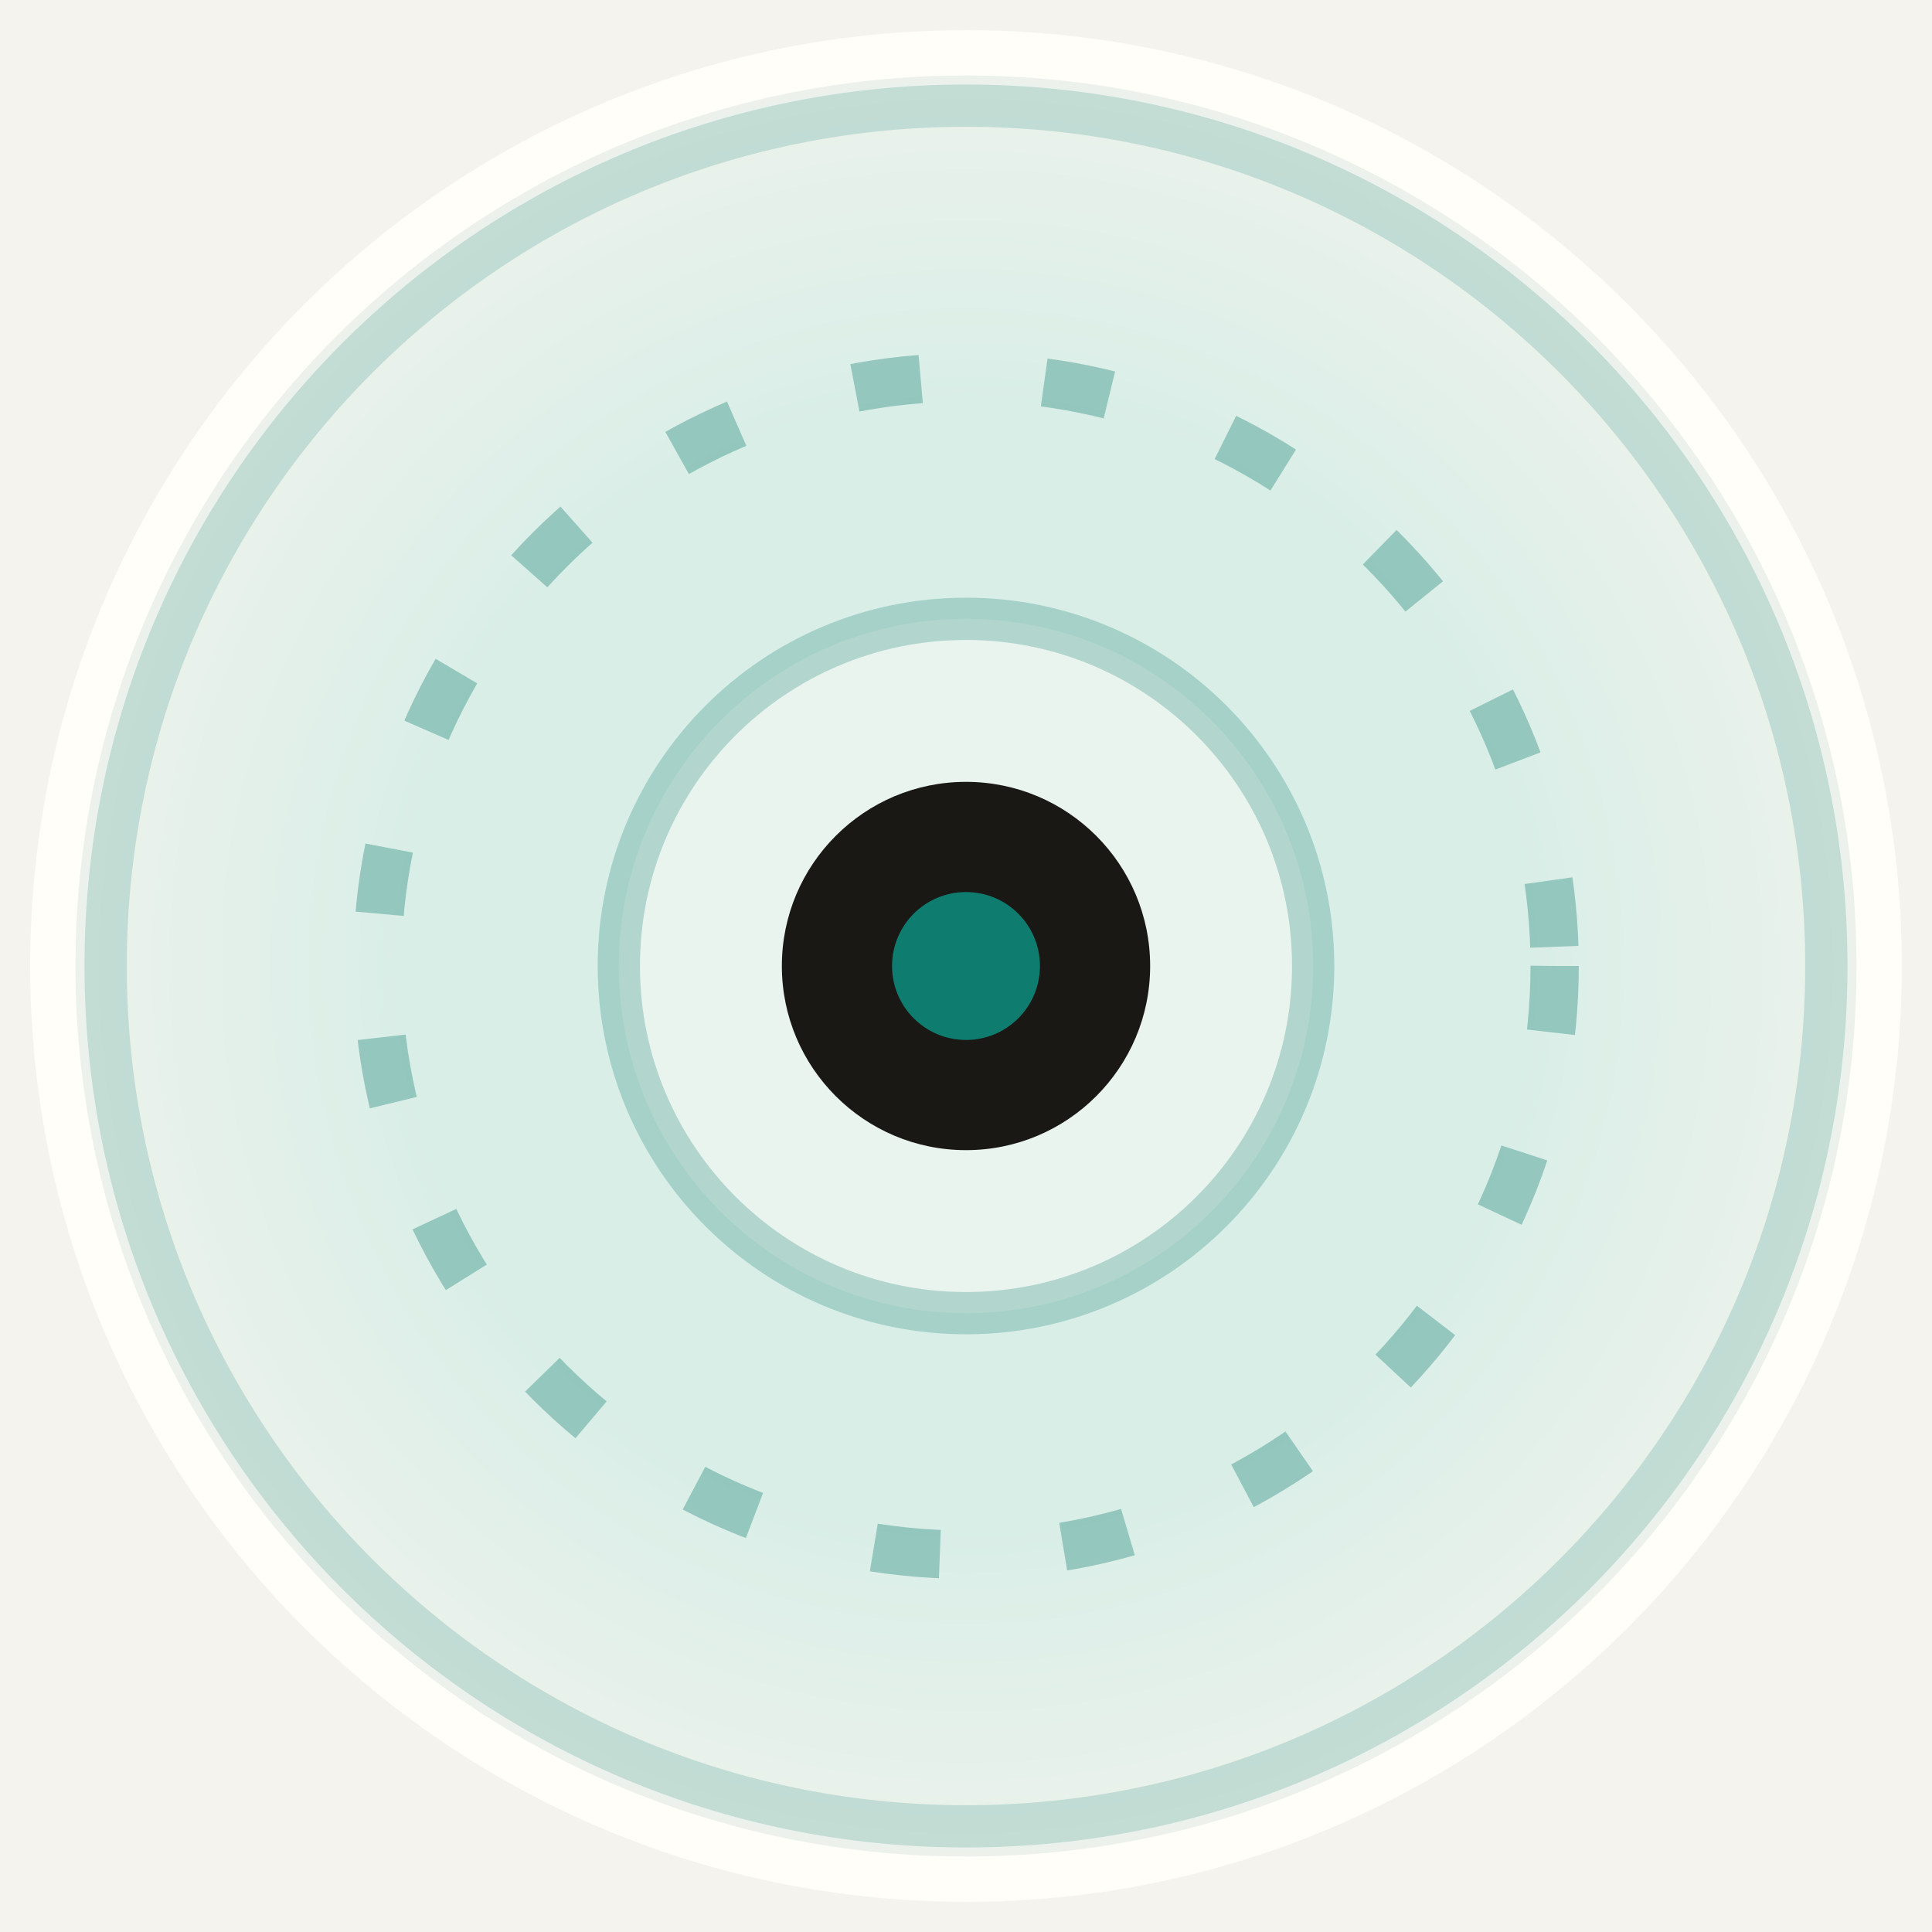
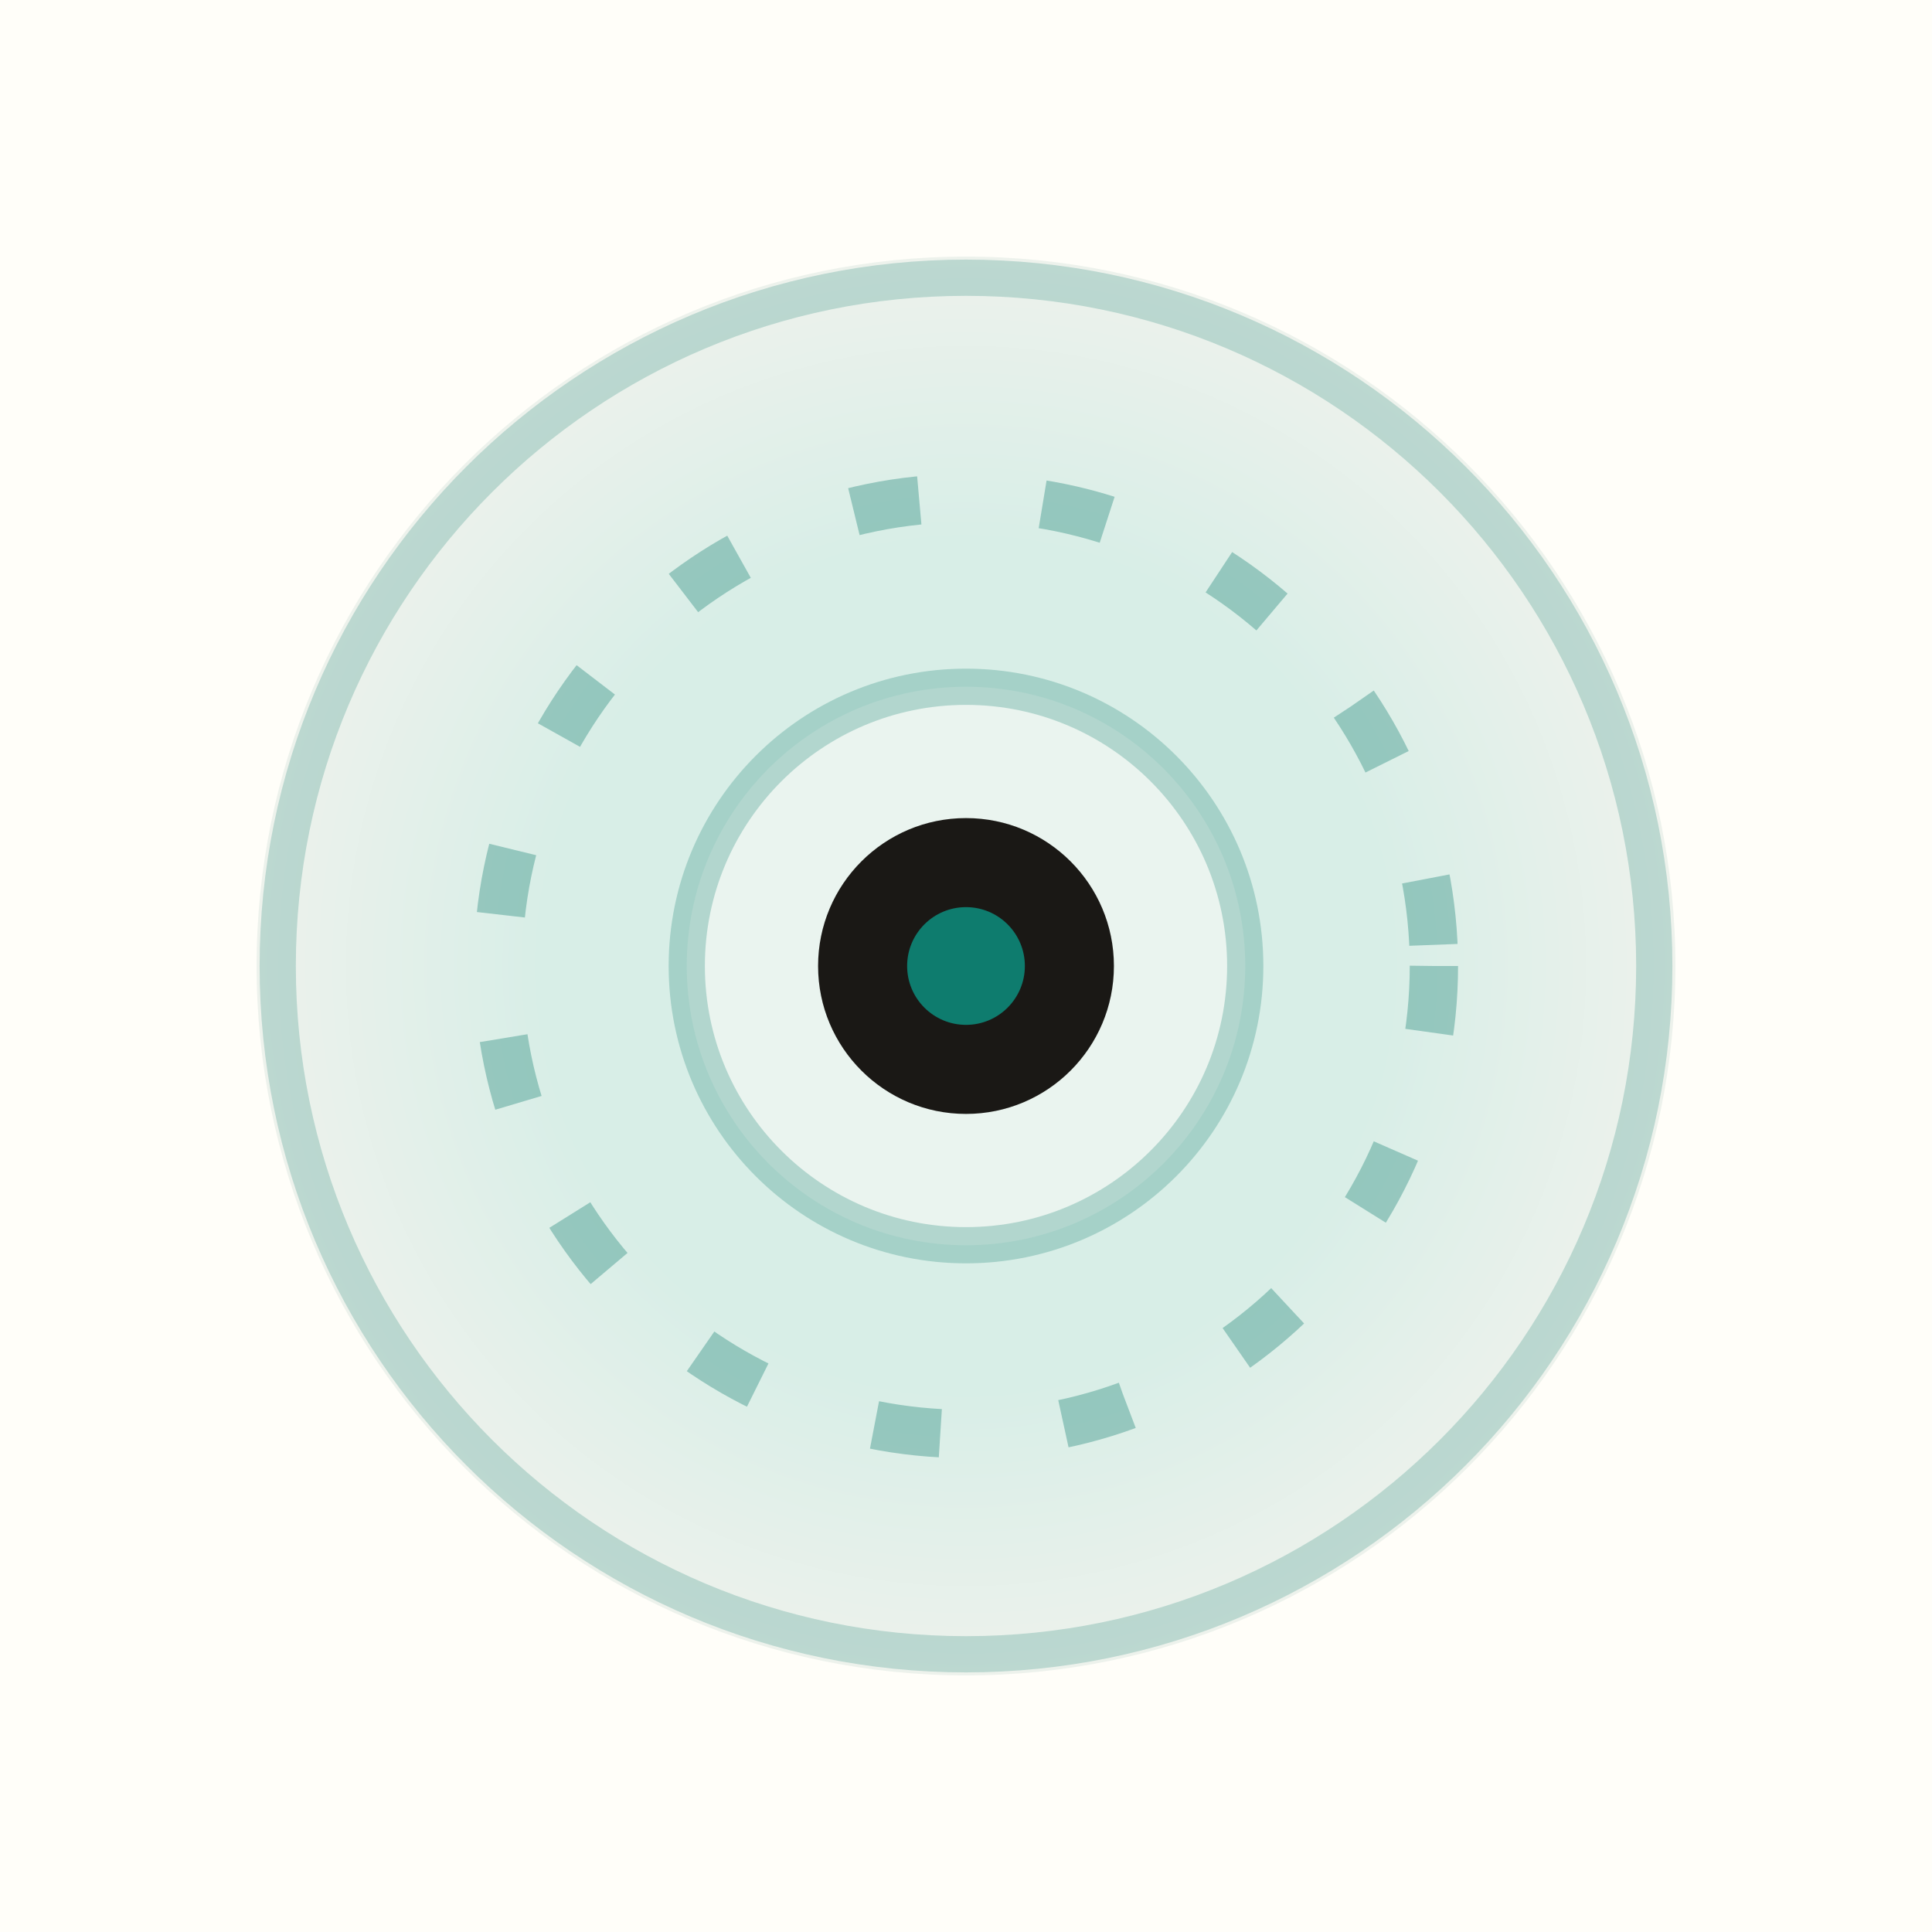
<svg xmlns="http://www.w3.org/2000/svg" viewBox="0 0 64 64">
  <defs>
    <radialGradient id="studio-mark-bg" cx="50%" cy="50%" r="58%">
      <stop offset="0%" stop-color="#d8eee7" />
      <stop offset="52%" stop-color="#d8eee7" />
      <stop offset="100%" stop-color="#f5f3ee" />
    </radialGradient>
  </defs>
-   <rect width="64" height="64" fill="#f5f3ee" />
-   <circle cx="32" cy="32" r="31" fill="#fffef9" />
-   <circle cx="32" cy="32" r="29.5" fill="url(#studio-mark-bg)" />
-   <circle cx="32" cy="32" r="28.5" fill="none" stroke="#0e7c6e" stroke-opacity="0.18" stroke-width="1.4" />
-   <circle cx="32" cy="32" r="19.5" fill="none" stroke="#0e7c6e" stroke-opacity="0.34" stroke-width="1.6" stroke-dasharray="2.2 4.1" />
-   <circle cx="32" cy="32" r="11.5" fill="#eaf4ef" stroke="#0e7c6e" stroke-opacity="0.25" stroke-width="1.4" />
-   <circle cx="32" cy="32" r="6.1" fill="#1a1815" />
-   <circle cx="32" cy="32" r="2.45" fill="#0e7c6e" />
+   <rect width="64" height="64" fill="#fffef9" />
+   <circle cx="32" cy="32" r="23.5" fill="url(#studio-mark-bg)" />
+   <circle cx="32" cy="32" r="22.8" fill="none" stroke="#0e7c6e" stroke-opacity="0.22" stroke-width="1.2" />
+   <circle cx="32" cy="32" r="15.5" fill="none" stroke="#0e7c6e" stroke-opacity="0.34" stroke-width="1.6" stroke-dasharray="2.2 4.1" />
+   <circle cx="32" cy="32" r="9.25" fill="#eaf4ef" stroke="#0e7c6e" stroke-opacity="0.25" stroke-width="1.2" />
+   <circle cx="32" cy="32" r="4.9" fill="#1a1815" />
+   <circle cx="32" cy="32" r="1.95" fill="#0e7c6e" />
</svg>
